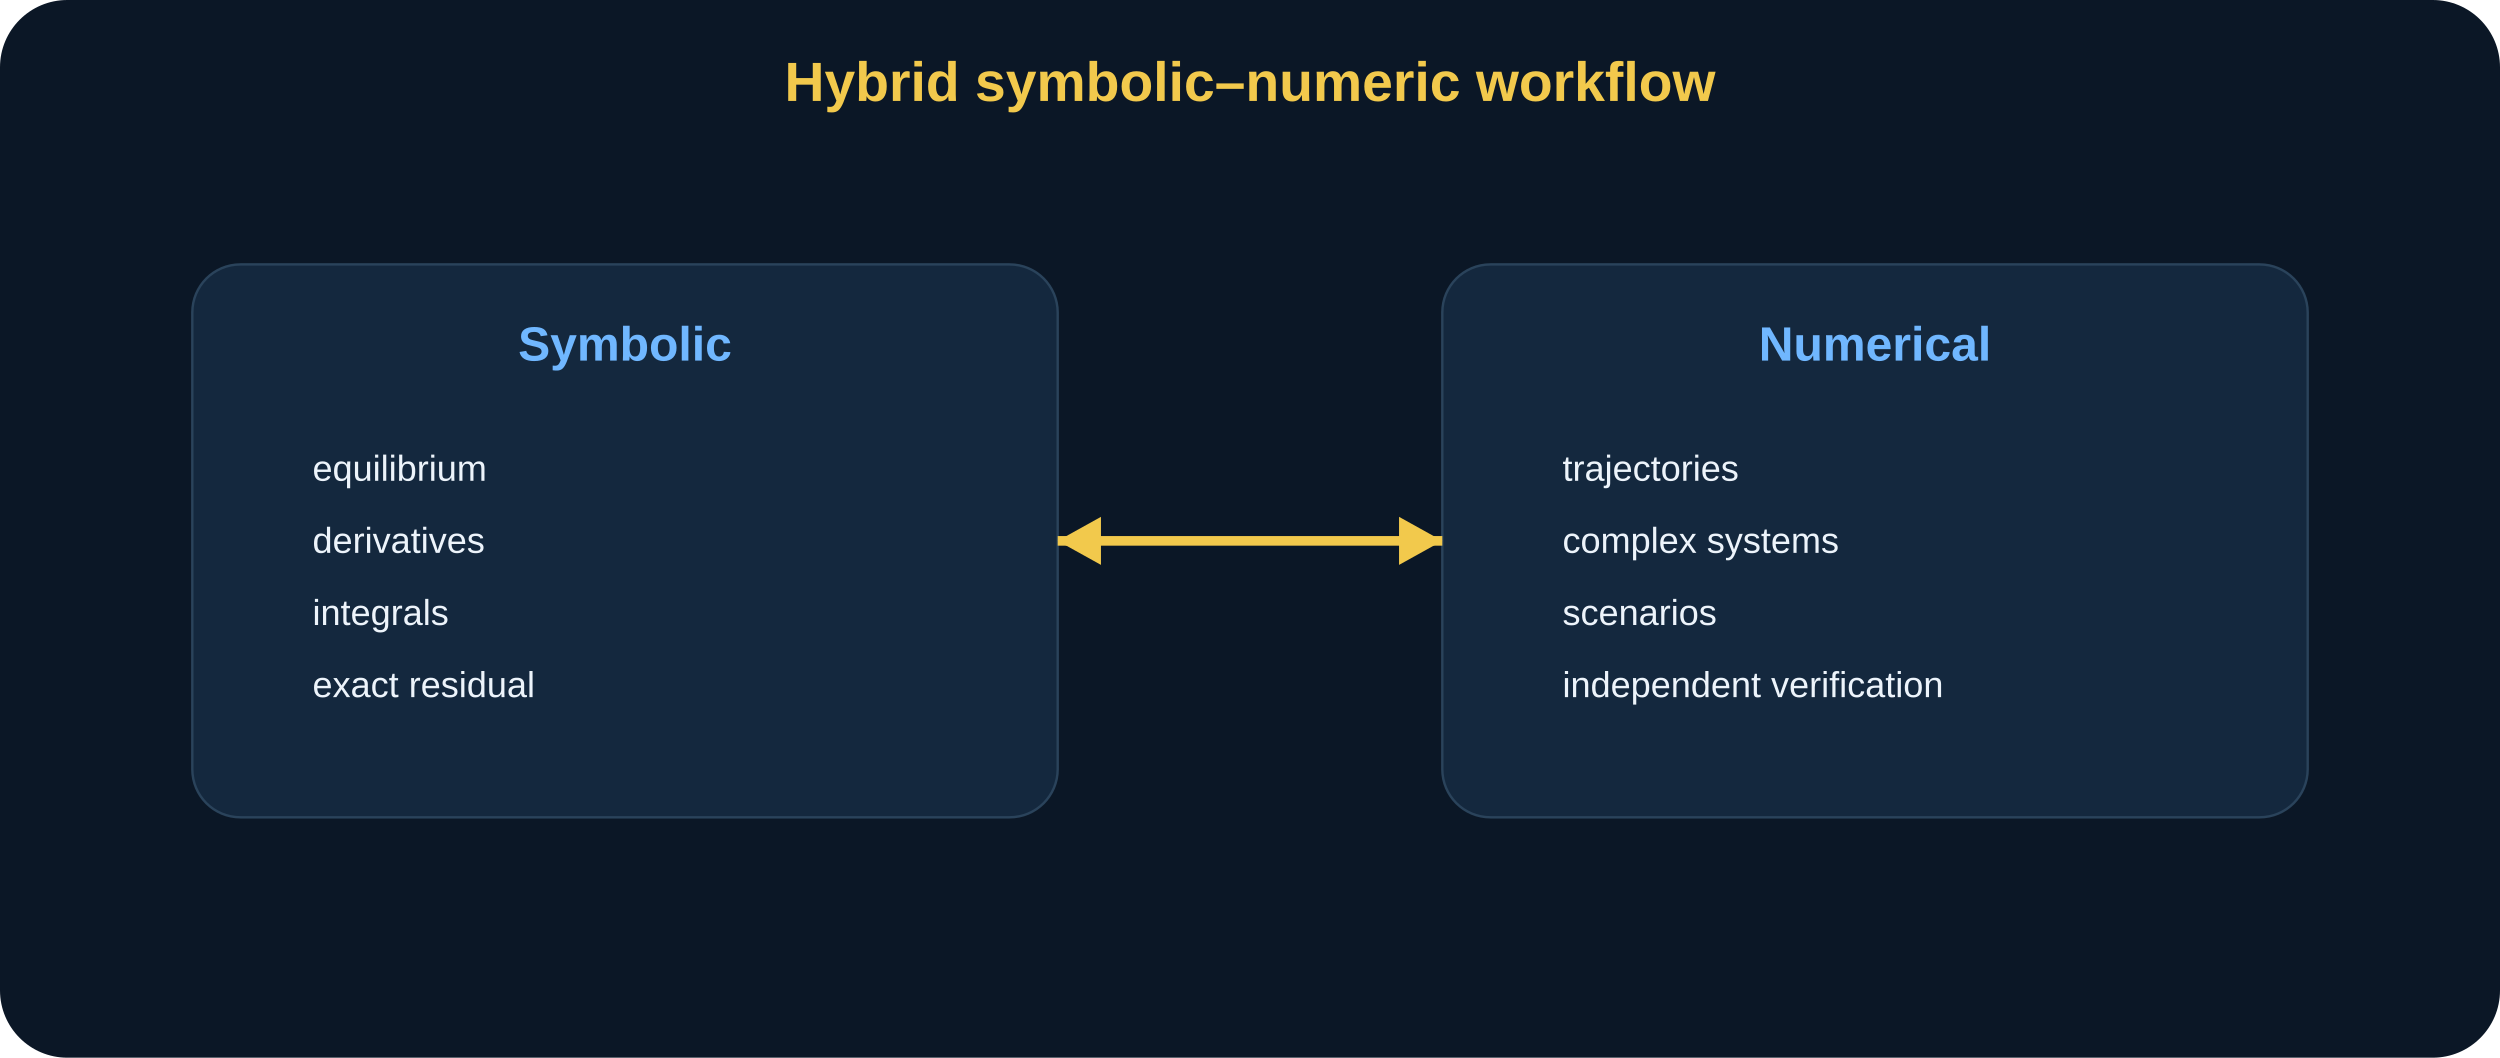
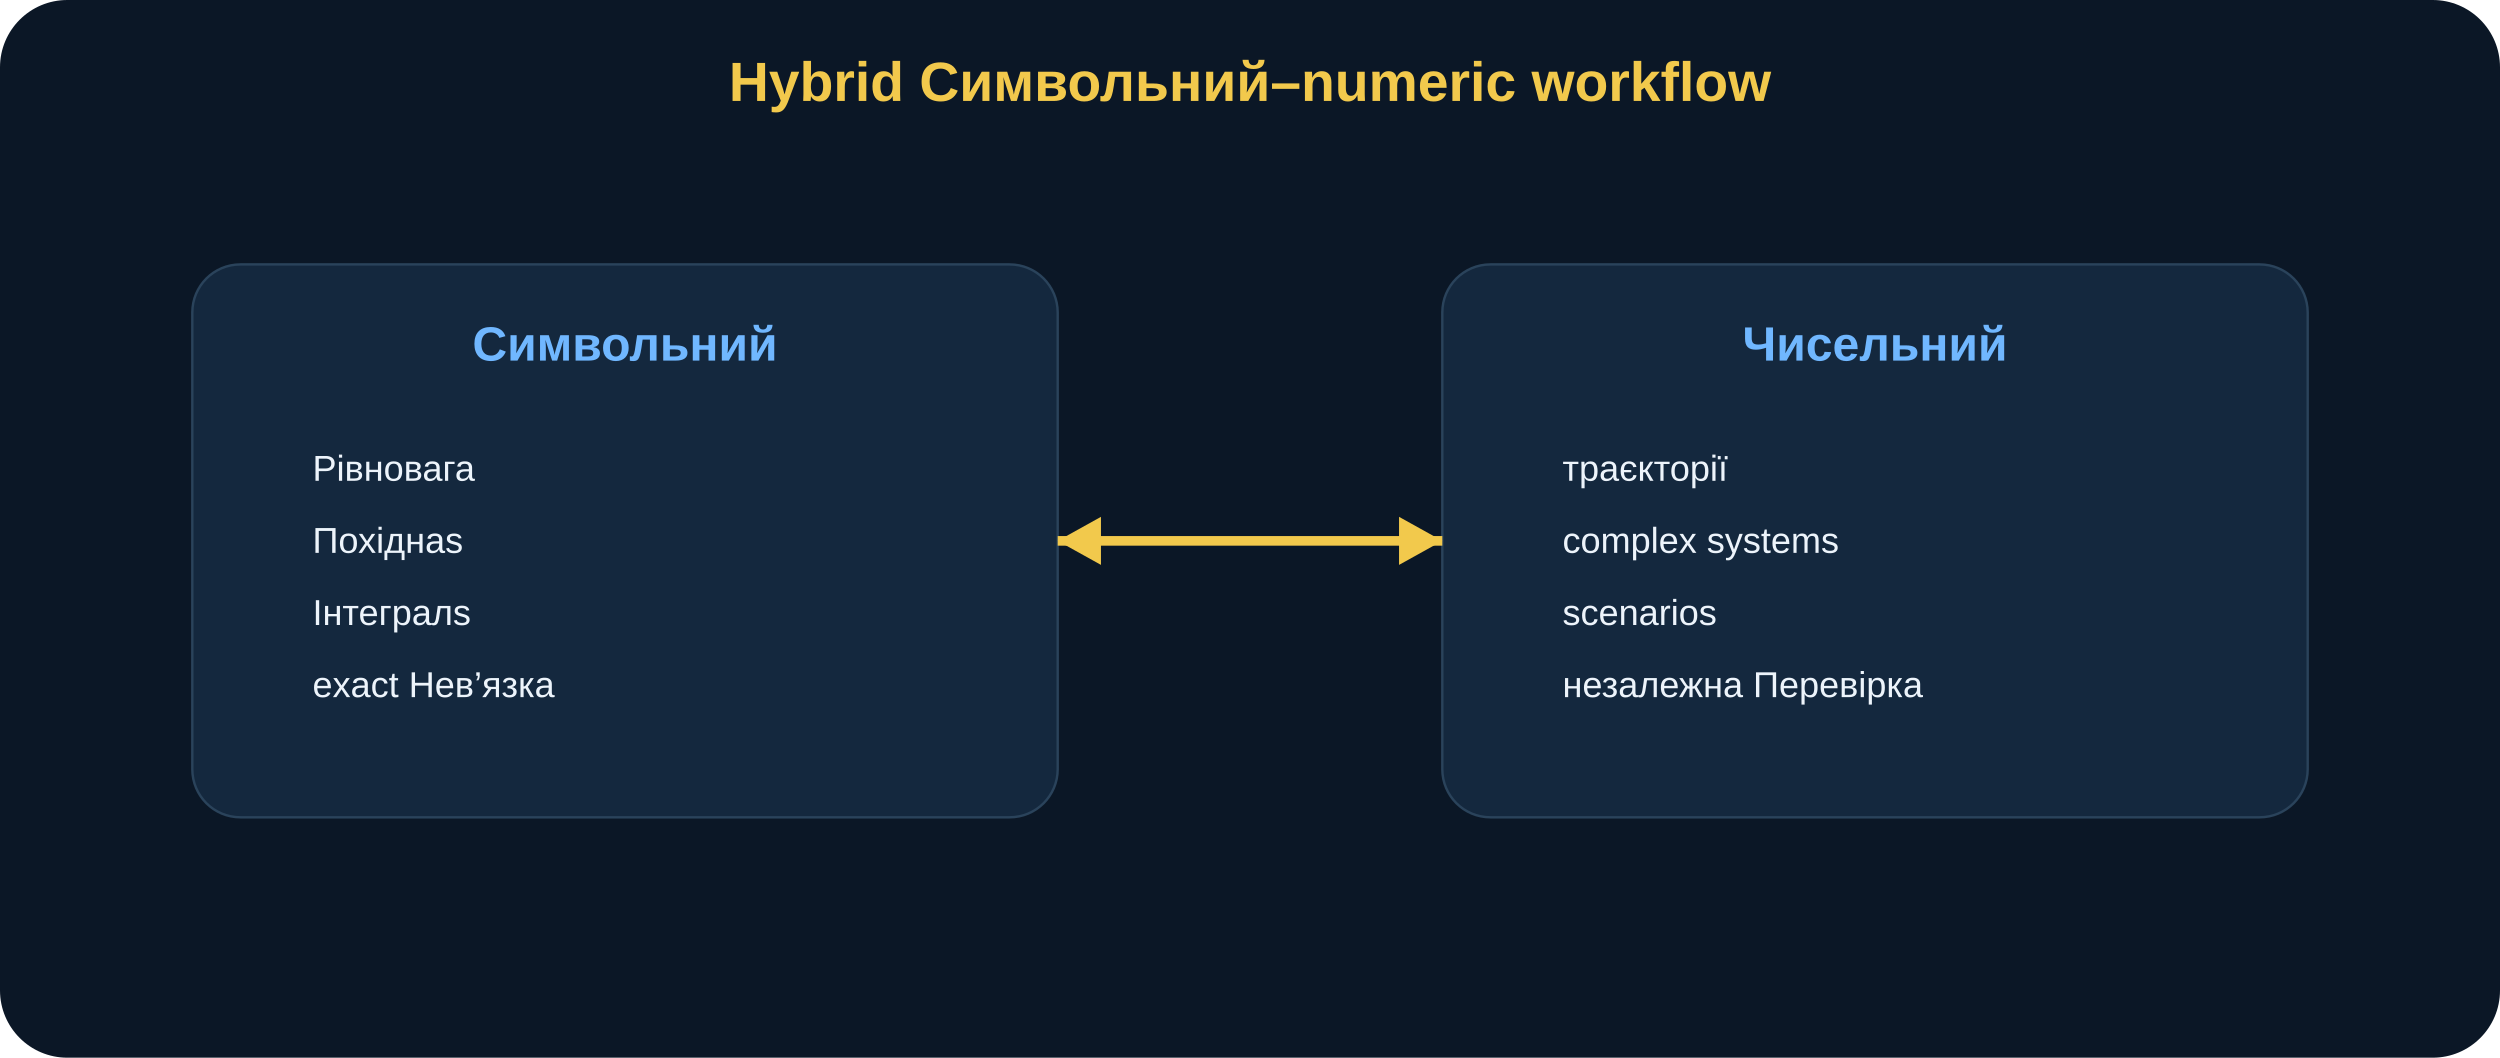
<svg xmlns="http://www.w3.org/2000/svg" viewBox="0 0 1040 440">
  <rect width="1040" height="440" rx="28" fill="#0b1726" />
  <g font-family="Arial,sans-serif">
-     <text x="520" y="42" text-anchor="middle" fill="#f2c94c" font-size="23" font-weight="700">Hybrid symbolic–numeric workflow</text>
+     <text x="520" y="42" text-anchor="middle" fill="#f2c94c" font-size="23" font-weight="700">Hybrid Символьний–numeric workflow</text>
    <rect x="80" y="110" width="360" height="230" rx="20" fill="#14283e" stroke="#2a435b" />
    <rect x="600" y="110" width="360" height="230" rx="20" fill="#14283e" stroke="#2a435b" />
-     <text x="260" y="150" text-anchor="middle" fill="#70b7ff" font-size="20" font-weight="700">Symbolic</text>
-     <text x="780" y="150" text-anchor="middle" fill="#70b7ff" font-size="20" font-weight="700">Numerical</text>
+     <text x="260" y="150" text-anchor="middle" fill="#70b7ff" font-size="20" font-weight="700">Символьний</text>
+     <text x="780" y="150" text-anchor="middle" fill="#70b7ff" font-size="20" font-weight="700">Чисельний</text>
    <g fill="#edf4fb" font-size="15">
-       <text x="130" y="200">equilibrium</text>
-       <text x="130" y="230">derivatives</text>
-       <text x="130" y="260">integrals</text>
-       <text x="130" y="290">exact residual</text>
-       <text x="650" y="200">trajectories</text>
+       <text x="130" y="200">Рівновага</text>
+       <text x="130" y="230">Похіднаs</text>
+       <text x="130" y="260">Інтегралs</text>
+       <text x="130" y="290">exact Нев’язка</text>
+       <text x="650" y="200">траєкторії</text>
      <text x="650" y="230">complex systems</text>
      <text x="650" y="260">scenarios</text>
-       <text x="650" y="290">independent verification</text>
+       <text x="650" y="290">незалежна Перевірка</text>
    </g>
    <path d="M440 225h160" stroke="#f2c94c" stroke-width="4" />
    <polygon points="600,225 582,215 582,235" fill="#f2c94c" />
    <polygon points="440,225 458,215 458,235" fill="#f2c94c" />
  </g>
</svg>
